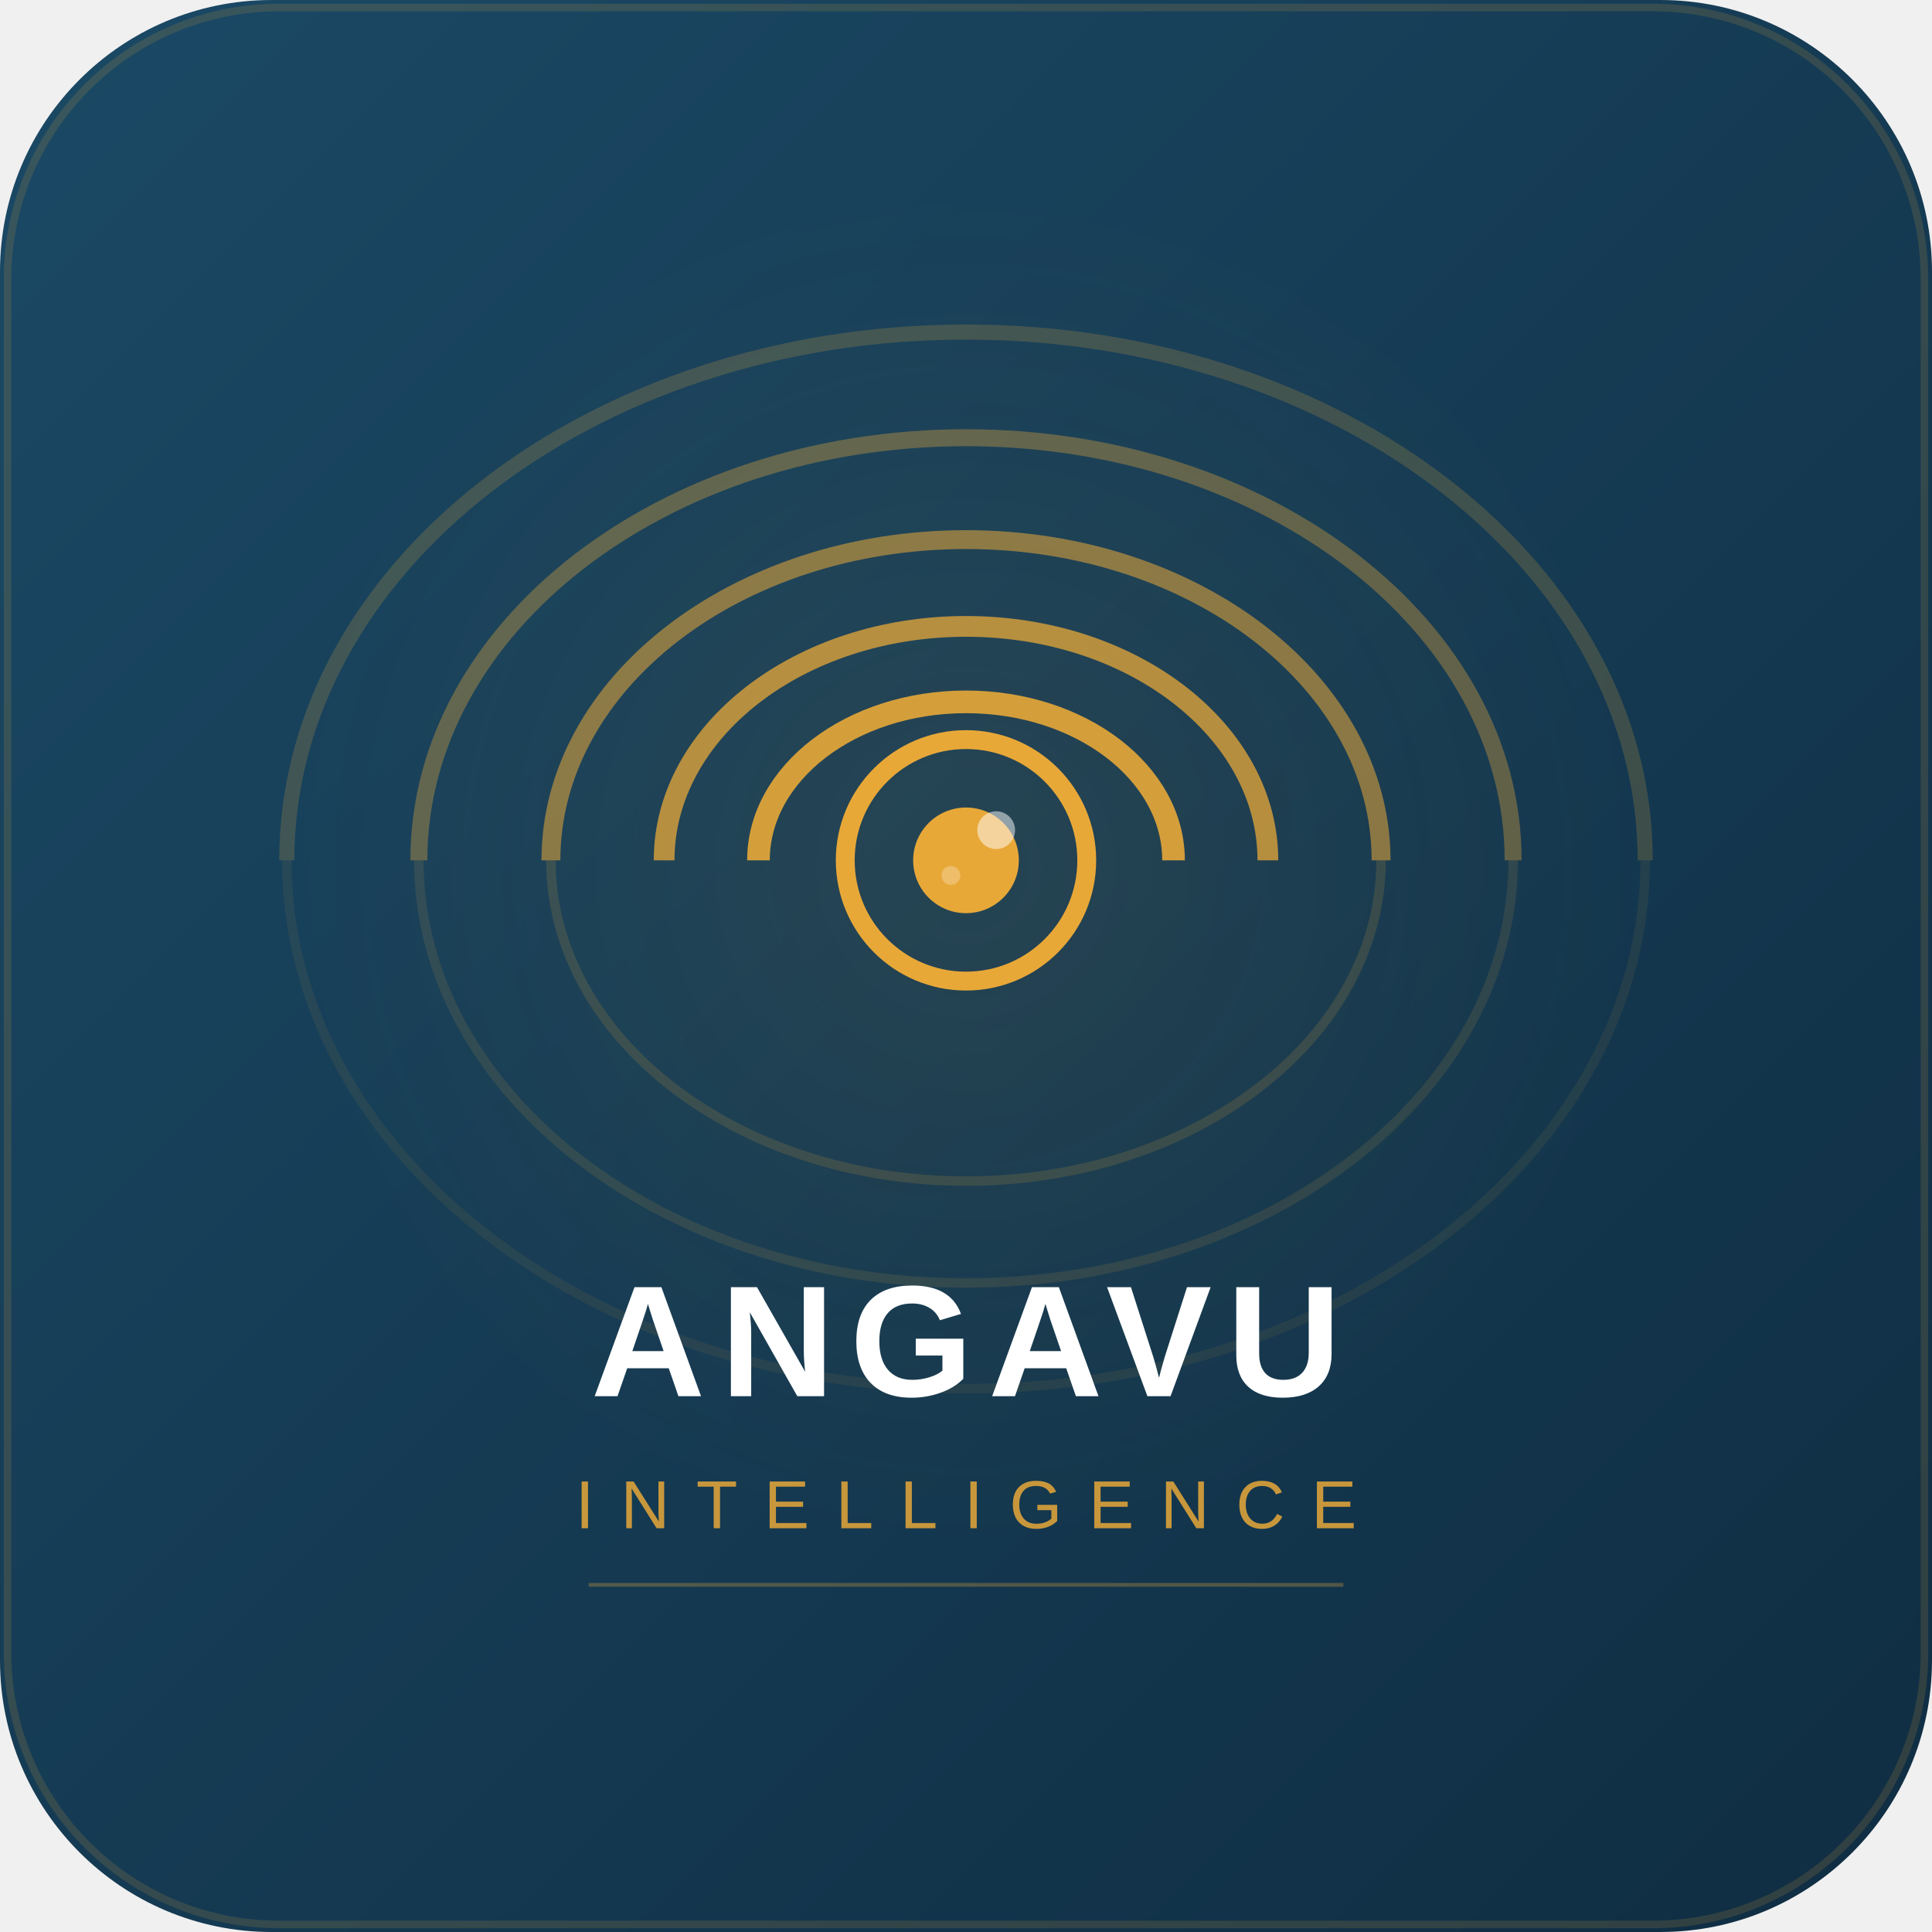
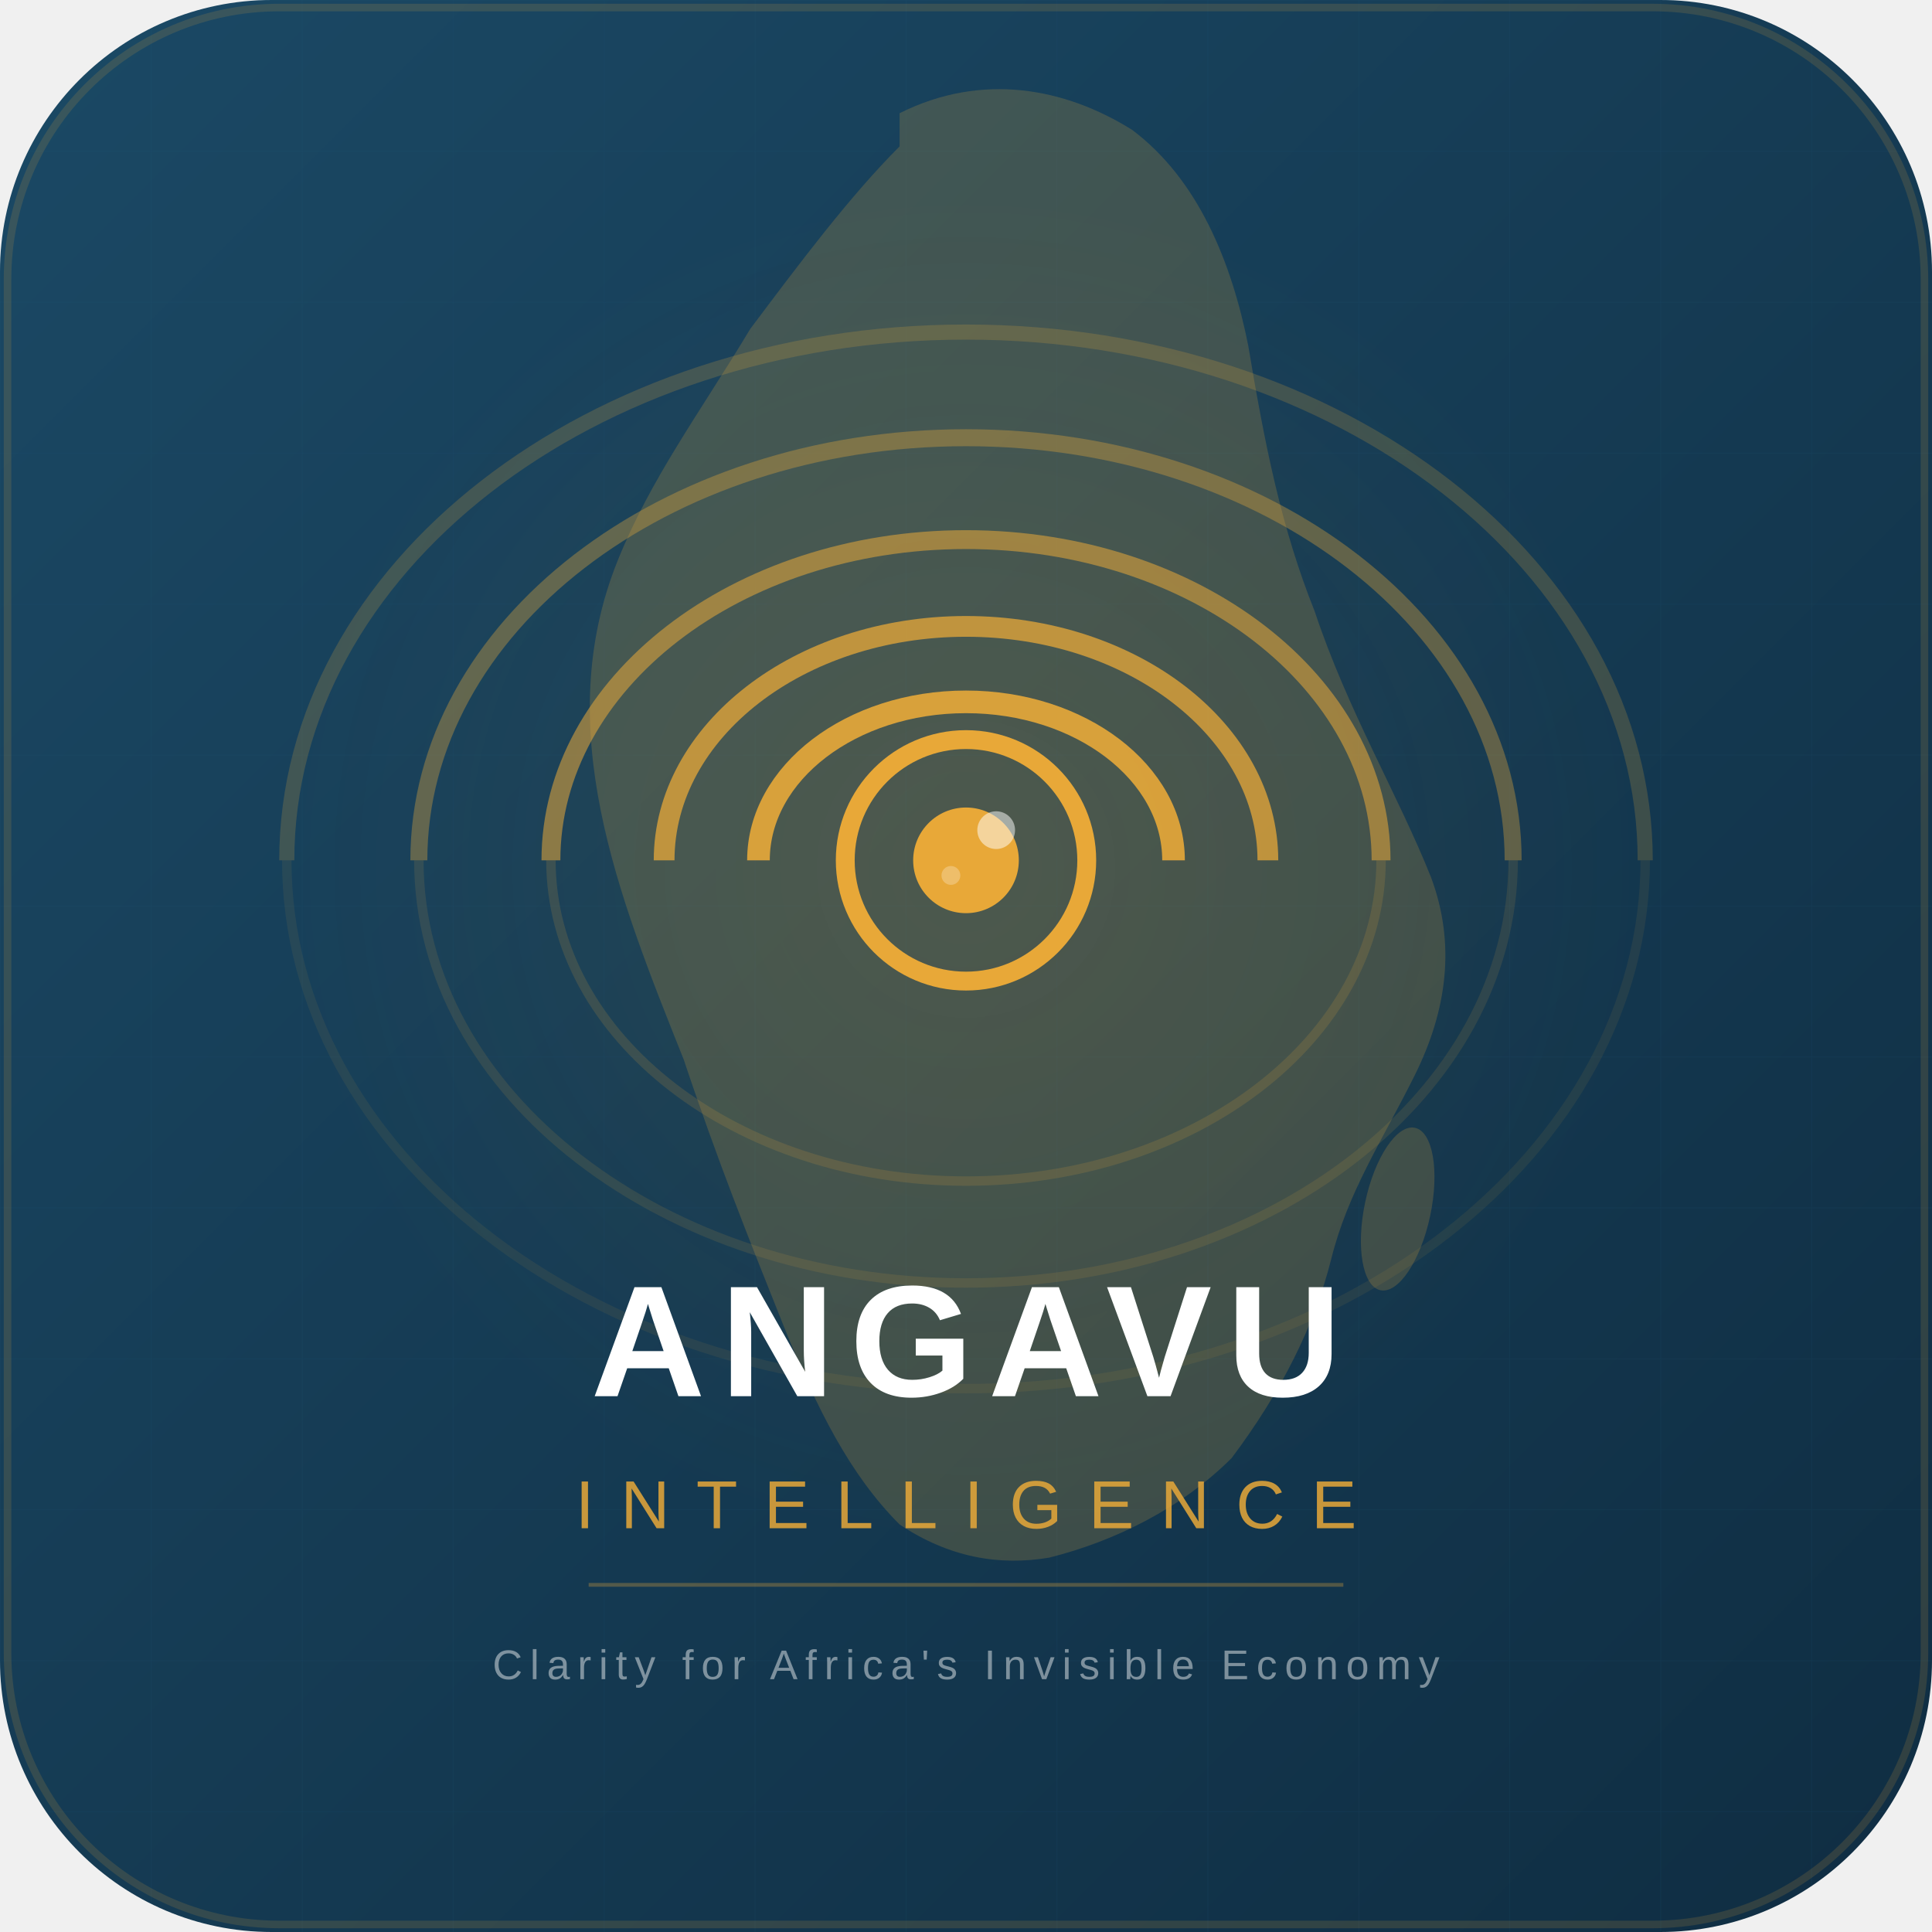
- <svg xmlns="http://www.w3.org/2000/svg" viewBox="0 0 512 512" width="512" height="512" role="img" aria-label="Angavu Intelligence logo — abstracted eye with concentric arcs">
+ <svg xmlns="http://www.w3.org/2000/svg" viewBox="0 0 512 512" width="512" height="512" role="img" aria-label="Angavu Intelligence icon — eye with Africa silhouette">
  <defs>
    <linearGradient id="bgGrad" x1="0%" y1="0%" x2="100%" y2="100%">
      <stop offset="0%" stop-color="#1B4965" />
      <stop offset="100%" stop-color="#0F2D42" />
    </linearGradient>
-     <linearGradient id="arcGrad" x1="0%" y1="0%" x2="100%" y2="0%">
-       <stop offset="0%" stop-color="#E8A838" stop-opacity="0.2" />
-       <stop offset="50%" stop-color="#E8A838" stop-opacity="1" />
-       <stop offset="100%" stop-color="#E8A838" stop-opacity="0.2" />
-     </linearGradient>
+     <radialGradient id="glow" cx="50%" cy="45%" r="35%">
+       <stop offset="0%" stop-color="#E8A838" stop-opacity="0.08" />
+       <stop offset="100%" stop-color="#E8A838" stop-opacity="0" />
+     </radialGradient>
    <clipPath id="roundClip">
      <rect width="512" height="512" rx="72" ry="72" />
    </clipPath>
  </defs>
  <g clip-path="url(#roundClip)">
    <rect width="512" height="512" fill="url(#bgGrad)" />
-     <radialGradient id="glow" cx="50%" cy="45%" r="35%">
-       <stop offset="0%" stop-color="#E8A838" stop-opacity="0.08" />
-       <stop offset="100%" stop-color="#E8A838" stop-opacity="0" />
-     </radialGradient>
    <rect width="512" height="512" fill="url(#glow)" />
+     <pattern id="grid" x="0" y="0" width="40" height="40" patternUnits="userSpaceOnUse">
+       <rect width="40" height="40" fill="none" />
+       <path d="M40 0 L0 0 0 40" fill="none" stroke="#1E5577" stroke-width="0.3" opacity="0.2" />
+     </pattern>
+     <rect width="512" height="512" fill="url(#grid)" />
+     <g transform="translate(256, 228) scale(2.2)" opacity="0.2">
+       <path d="M-8,-90 C2,-95 12,-93 20,-88 C28,-82 32,-72 34,-62                C36,-50 38,-40 42,-30 C46,-18 52,-8 56,2                C59,10 58,18 54,26 C50,34 46,40 44,48                C42,56 38,64 32,72 C26,78 18,82 10,84                C4,85 -2,84 -8,80 C-14,74 -18,66 -22,56                C-26,46 -30,36 -34,24 C-38,14 -42,4 -44,-6                C-46,-16 -46,-26 -42,-36 C-38,-46 -32,-54 -26,-64                C-20,-72 -14,-80 -8,-86 Z" fill="#E8A838" />
+       <ellipse cx="52" cy="42" rx="4" ry="10" fill="#E8A838" transform="rotate(12,52,42)" />
+     </g>
    <g transform="translate(256, 228)">
      <path d="M-180,0 A180,140 0 0 1 180,0" fill="none" stroke="#E8A838" stroke-width="4" opacity="0.2" />
      <path d="M-145,0 A145,112 0 0 1 145,0" fill="none" stroke="#E8A838" stroke-width="4.5" opacity="0.35" />
      <path d="M-110,0 A110,85 0 0 1 110,0" fill="none" stroke="#E8A838" stroke-width="5" opacity="0.55" />
      <path d="M-80,0 A80,62 0 0 1 80,0" fill="none" stroke="#E8A838" stroke-width="5.5" opacity="0.75" />
      <path d="M-55,0 A55,42 0 0 1 55,0" fill="none" stroke="#E8A838" stroke-width="6" opacity="0.9" />
      <circle cx="0" cy="0" r="32" fill="none" stroke="#E8A838" stroke-width="5" />
      <circle cx="0" cy="0" r="14" fill="#E8A838" />
      <circle cx="8" cy="-8" r="5" fill="#FFFFFF" opacity="0.5" />
      <circle cx="-4" cy="4" r="2.5" fill="#FFFFFF" opacity="0.25" />
      <path d="M-180,0 A180,140 0 0 0 180,0" fill="none" stroke="#E8A838" stroke-width="2.5" opacity="0.08" />
      <path d="M-145,0 A145,112 0 0 0 145,0" fill="none" stroke="#E8A838" stroke-width="2.5" opacity="0.12" />
      <path d="M-110,0 A110,85 0 0 0 110,0" fill="none" stroke="#E8A838" stroke-width="2.5" opacity="0.15" />
    </g>
    <text x="256" y="370" text-anchor="middle" font-family="'Segoe UI','Helvetica Neue',Arial,sans-serif" font-size="42" font-weight="700" fill="#FFFFFF" letter-spacing="4">ANGAVU</text>
    <text x="256" y="405" text-anchor="middle" font-family="'Segoe UI','Helvetica Neue',Arial,sans-serif" font-size="18" font-weight="300" fill="#E8A838" letter-spacing="7" opacity="0.85">INTELLIGENCE</text>
    <line x1="156" y1="420" x2="356" y2="420" stroke="#E8A838" stroke-width="1" opacity="0.3" />
+     <text x="256" y="445" text-anchor="middle" font-family="'Segoe UI','Helvetica Neue',Arial,sans-serif" font-size="11" font-weight="300" fill="#FFFFFF" letter-spacing="2" opacity="0.45">Clarity for Africa's Invisible Economy</text>
  </g>
  <rect x="2" y="2" width="508" height="508" rx="72" ry="72" fill="none" stroke="#E8A838" stroke-width="2" opacity="0.15" />
</svg>
